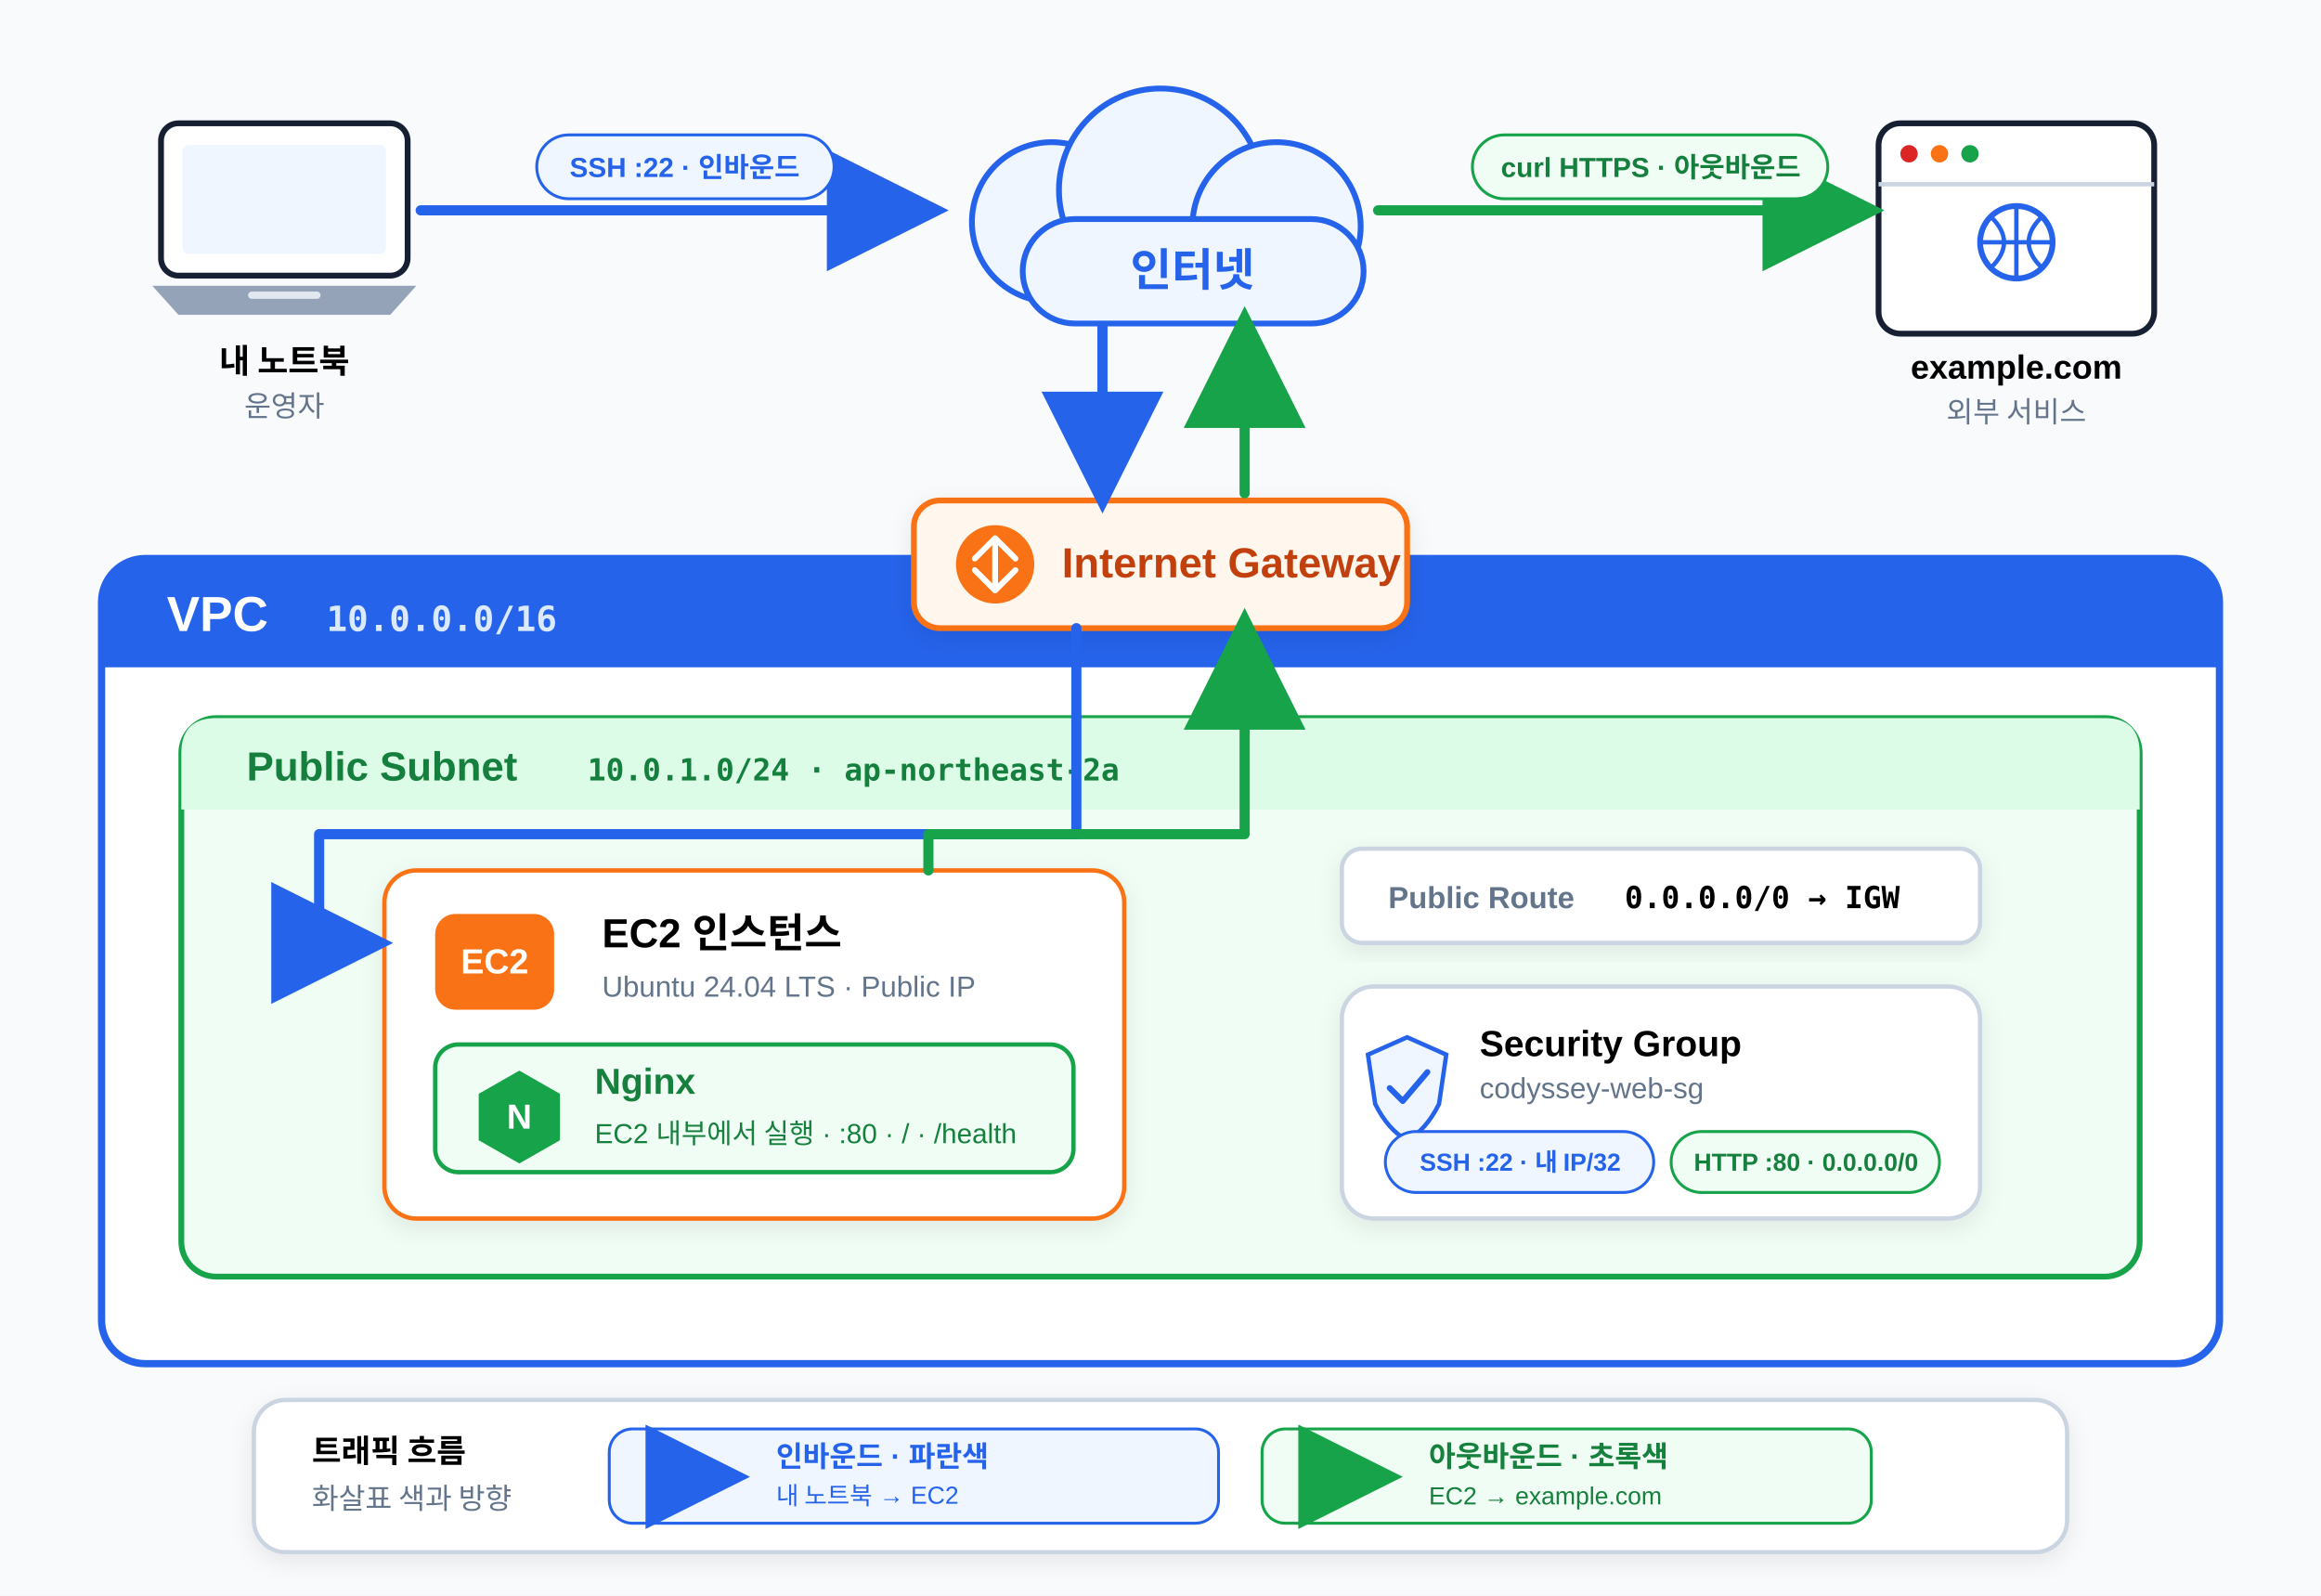
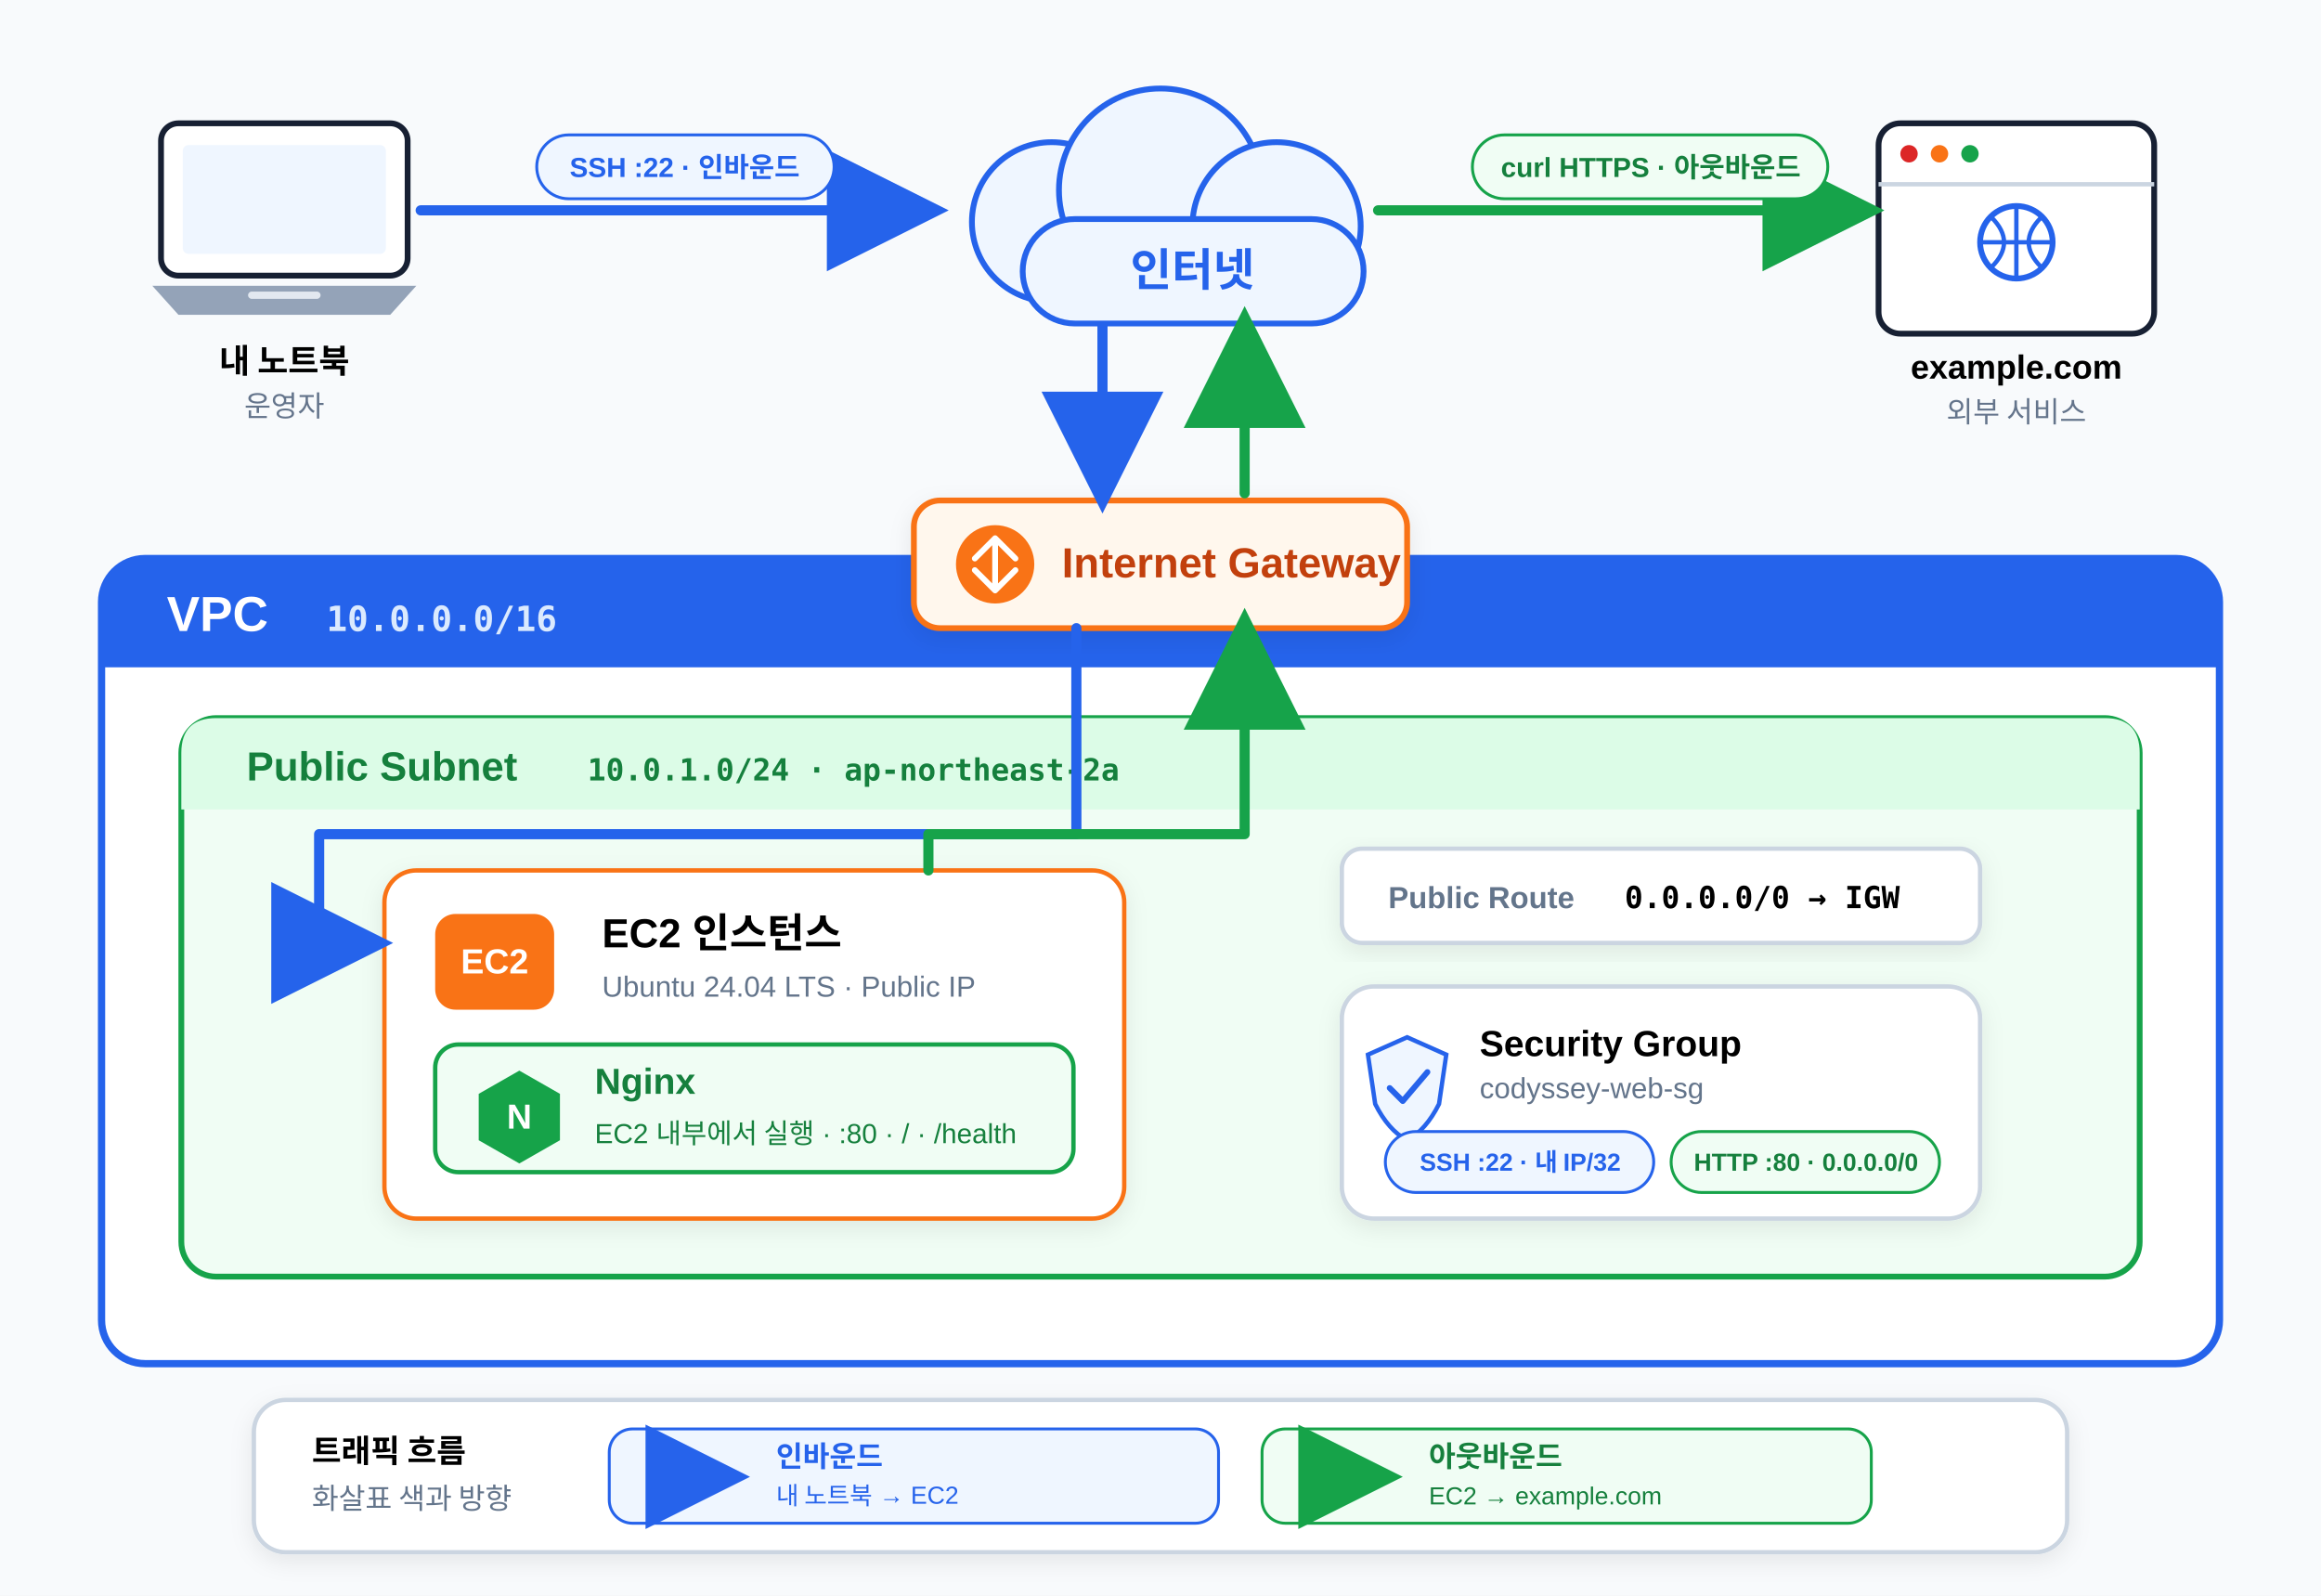
<svg xmlns="http://www.w3.org/2000/svg" width="1600" height="1100" viewBox="0 0 1600 1100" role="img" aria-labelledby="title desc">
  <defs>
    <filter id="shadow" x="-20%" y="-20%" width="140%" height="140%">
      <feDropShadow dx="0" dy="5" stdDeviation="8" flood-color="#0f172a" flood-opacity="0.08" />
    </filter>
    <marker id="arrow-blue" markerWidth="12" markerHeight="12" refX="10" refY="6" orient="auto" markerUnits="strokeWidth">
      <path d="M0,0 L12,6 L0,12 Z" fill="#2563eb" />
    </marker>
    <marker id="arrow-green" markerWidth="12" markerHeight="12" refX="10" refY="6" orient="auto" markerUnits="strokeWidth">
      <path d="M0,0 L12,6 L0,12 Z" fill="#16a34a" />
    </marker>
    <style>
      text { font-family: Pretendard, "Noto Sans KR", "Malgun Gothic", Arial, sans-serif; }
      .small { font-size: 20px; fill: #64748b; }
      .label { font-size: 23px; font-weight: 700; }
      .title { font-size: 30px; font-weight: 800; }
      .mono { font-family: "Cascadia Code", Consolas, monospace; }
    </style>
  </defs>
  <rect width="1600" height="1100" fill="#f8fafc" />
  <g transform="translate(105 85)">
    <rect x="6" y="0" width="170" height="105" rx="12" fill="#fff" stroke="#172033" stroke-width="4" />
    <rect x="21" y="15" width="140" height="75" rx="4" fill="#eff6ff" />
    <path d="M0 112 H182 L164 132 H18 Z" fill="#94a3b8" />
    <rect x="66" y="116" width="50" height="5" rx="2.5" fill="#e2e8f0" />
    <text x="91" y="172" text-anchor="middle" class="label">내 노트북</text>
    <text x="91" y="202" text-anchor="middle" class="small">운영자</text>
  </g>
  <g transform="translate(650 76)">
    <circle cx="75" cy="77" r="55" fill="#eff6ff" stroke="#2563eb" stroke-width="4" />
    <circle cx="150" cy="55" r="70" fill="#eff6ff" stroke="#2563eb" stroke-width="4" />
    <circle cx="230" cy="80" r="58" fill="#eff6ff" stroke="#2563eb" stroke-width="4" />
    <rect x="55" y="75" width="235" height="72" rx="36" fill="#eff6ff" stroke="#2563eb" stroke-width="4" />
    <text x="172" y="121" text-anchor="middle" font-size="31" font-weight="800" fill="#2563eb">인터넷</text>
  </g>
  <g transform="translate(1295 85)">
    <rect width="190" height="145" rx="15" fill="#fff" stroke="#172033" stroke-width="4" />
    <path d="M0 42 H190" stroke="#cbd5e1" stroke-width="3" />
    <circle cx="21" cy="21" r="6" fill="#dc2626" />
    <circle cx="42" cy="21" r="6" fill="#f97316" />
    <circle cx="63" cy="21" r="6" fill="#16a34a" />
    <circle cx="95" cy="82" r="25" fill="none" stroke="#2563eb" stroke-width="4" />
    <path d="M70 82 H120 M95 57 V107 M78 65 Q95 82 78 99 M112 65 Q95 82 112 99" fill="none" stroke="#2563eb" stroke-width="3" />
    <text x="95" y="176" text-anchor="middle" class="label">example.com</text>
    <text x="95" y="206" text-anchor="middle" class="small">외부 서비스</text>
  </g>
  <rect x="70" y="385" width="1460" height="555" rx="30" fill="#fff" stroke="#2563eb" stroke-width="5" />
  <path d="M100 385 H1500 Q1530 385 1530 415 V460 H70 V415 Q70 385 100 385 Z" fill="#2563eb" />
  <text x="115" y="435" font-size="34" font-weight="800" fill="#fff">VPC</text>
  <text x="225" y="435" font-size="24" font-weight="700" fill="#dbeafe" class="mono">10.0.0.0/16</text>
  <rect x="125" y="495" width="1350" height="385" rx="24" fill="#f0fdf4" stroke="#16a34a" stroke-width="4" />
  <path d="M149 495 H1451 Q1475 495 1475 519 V558 H125 V519 Q125 495 149 495 Z" fill="#dcfce7" />
  <text x="170" y="538" font-size="28" font-weight="800" fill="#15803d">Public Subnet</text>
  <text x="405" y="538" font-size="21" font-weight="700" fill="#15803d" class="mono">10.0.1.0/24 · ap-northeast-2a</text>
  <g filter="url(#shadow)">
    <rect x="630" y="345" width="340" height="88" rx="18" fill="#fff7ed" stroke="#f97316" stroke-width="4" />
    <circle cx="686" cy="389" r="27" fill="#f97316" />
    <path d="M686 371 V407 M672 385 L686 371 L700 385 M672 393 L686 407 L700 393" fill="none" stroke="#fff" stroke-width="4" stroke-linecap="round" stroke-linejoin="round" />
    <text x="732" y="398" font-size="29" font-weight="800" fill="#c2410c">Internet Gateway</text>
  </g>
  <g filter="url(#shadow)">
    <rect x="925" y="585" width="440" height="65" rx="14" fill="#fff" stroke="#cbd5e1" stroke-width="3" />
    <text x="957" y="626" font-size="21" font-weight="700" fill="#64748b">Public Route</text>
    <text x="1120" y="626" font-size="21" font-weight="800" class="mono">0.0.0.0/0 → IGW</text>
  </g>
  <g filter="url(#shadow)">
    <rect x="265" y="600" width="510" height="240" rx="22" fill="#fff" stroke="#f97316" stroke-width="3" />
    <rect x="300" y="630" width="82" height="66" rx="14" fill="#f97316" />
    <text x="341" y="671" text-anchor="middle" font-size="24" font-weight="800" fill="#fff">EC2</text>
    <text x="415" y="653" font-size="28" font-weight="800">EC2 인스턴스</text>
    <text x="415" y="687" class="small">Ubuntu 24.04 LTS · Public IP</text>
    <rect x="300" y="720" width="440" height="88" rx="16" fill="#f0fdf4" stroke="#16a34a" stroke-width="3" />
    <polygon points="330,754 358,738 386,754 386,786 358,802 330,786" fill="#16a34a" />
    <text x="358" y="778" text-anchor="middle" font-size="24" font-weight="800" fill="#fff">N</text>
    <text x="410" y="754" font-size="25" font-weight="800" fill="#15803d">Nginx</text>
    <text x="410" y="788" font-size="19" fill="#15803d">EC2 내부에서 실행 · :80 · / · /health</text>
  </g>
  <g filter="url(#shadow)">
    <rect x="925" y="680" width="440" height="160" rx="22" fill="#fff" stroke="#cbd5e1" stroke-width="3" />
    <path d="M970 715 L997 727 L992 761 Q983 779 970 786 Q957 779 948 761 L943 727 Z" fill="#eff6ff" stroke="#2563eb" stroke-width="3" />
    <path d="M958 750 L967 759 L984 739" fill="none" stroke="#2563eb" stroke-width="4" stroke-linecap="round" stroke-linejoin="round" />
    <text x="1020" y="728" font-size="25" font-weight="800">Security Group</text>
    <text x="1020" y="757" class="small">codyssey-web-sg</text>
    <rect x="955" y="780" width="185" height="42" rx="21" fill="#eff6ff" stroke="#2563eb" stroke-width="2" />
    <text x="1048" y="807" text-anchor="middle" font-size="17" font-weight="700" fill="#2563eb">SSH :22 · 내 IP/32</text>
    <rect x="1152" y="780" width="185" height="42" rx="21" fill="#f0fdf4" stroke="#16a34a" stroke-width="2" />
    <text x="1245" y="807" text-anchor="middle" font-size="17" font-weight="700" fill="#15803d">HTTP :80 · 0.0.0.0/0</text>
  </g>
  <path d="M290 145 H640" fill="none" stroke="#2563eb" stroke-width="7" stroke-linecap="round" marker-end="url(#arrow-blue)" />
  <rect x="370" y="93" width="205" height="44" rx="22" fill="#eff6ff" stroke="#2563eb" stroke-width="2" />
  <text x="472" y="122" text-anchor="middle" font-size="19" font-weight="800" fill="#2563eb">SSH :22 · 인바운드</text>
  <path d="M760 225 V340" fill="none" stroke="#2563eb" stroke-width="7" stroke-linecap="round" marker-end="url(#arrow-blue)" />
  <path d="M742 433 V575 H220 V650 H257" fill="none" stroke="#2563eb" stroke-width="7" stroke-linecap="round" stroke-linejoin="round" marker-end="url(#arrow-blue)" />
  <path d="M640 600 V575 H858 V433" fill="none" stroke="#16a34a" stroke-width="7" stroke-linecap="round" stroke-linejoin="round" marker-end="url(#arrow-green)" />
  <path d="M858 340 V225" fill="none" stroke="#16a34a" stroke-width="7" stroke-linecap="round" marker-end="url(#arrow-green)" />
  <path d="M950 145 H1285" fill="none" stroke="#16a34a" stroke-width="7" stroke-linecap="round" marker-end="url(#arrow-green)" />
  <rect x="1015" y="93" width="245" height="44" rx="22" fill="#f0fdf4" stroke="#16a34a" stroke-width="2" />
  <text x="1138" y="122" text-anchor="middle" font-size="19" font-weight="800" fill="#15803d">curl HTTPS · 아웃바운드</text>
  <g filter="url(#shadow)">
    <rect x="175" y="965" width="1250" height="105" rx="22" fill="#fff" stroke="#cbd5e1" stroke-width="3" />
    <text x="215" y="1008" font-size="22" font-weight="800">트래픽 흐름</text>
    <text x="215" y="1040" class="small">화살표 색과 방향</text>
    <rect x="420" y="985" width="420" height="65" rx="16" fill="#eff6ff" stroke="#2563eb" stroke-width="2" />
    <path d="M450 1018 H505" fill="none" stroke="#2563eb" stroke-width="6" stroke-linecap="round" marker-end="url(#arrow-blue)" />
-     <text x="535" y="1011" font-size="20" font-weight="800" fill="#2563eb">인바운드 · 파란색</text>
+     <text x="535" y="1011" font-size="20" font-weight="800" fill="#2563eb">인바운드</text>
    <text x="535" y="1037" font-size="17" fill="#2563eb">내 노트북 → EC2</text>
    <rect x="870" y="985" width="420" height="65" rx="16" fill="#f0fdf4" stroke="#16a34a" stroke-width="2" />
    <path d="M900 1018 H955" fill="none" stroke="#16a34a" stroke-width="6" stroke-linecap="round" marker-end="url(#arrow-green)" />
-     <text x="985" y="1011" font-size="20" font-weight="800" fill="#15803d">아웃바운드 · 초록색</text>
+     <text x="985" y="1011" font-size="20" font-weight="800" fill="#15803d">아웃바운드</text>
    <text x="985" y="1037" font-size="17" fill="#15803d">EC2 → example.com</text>
  </g>
</svg>
